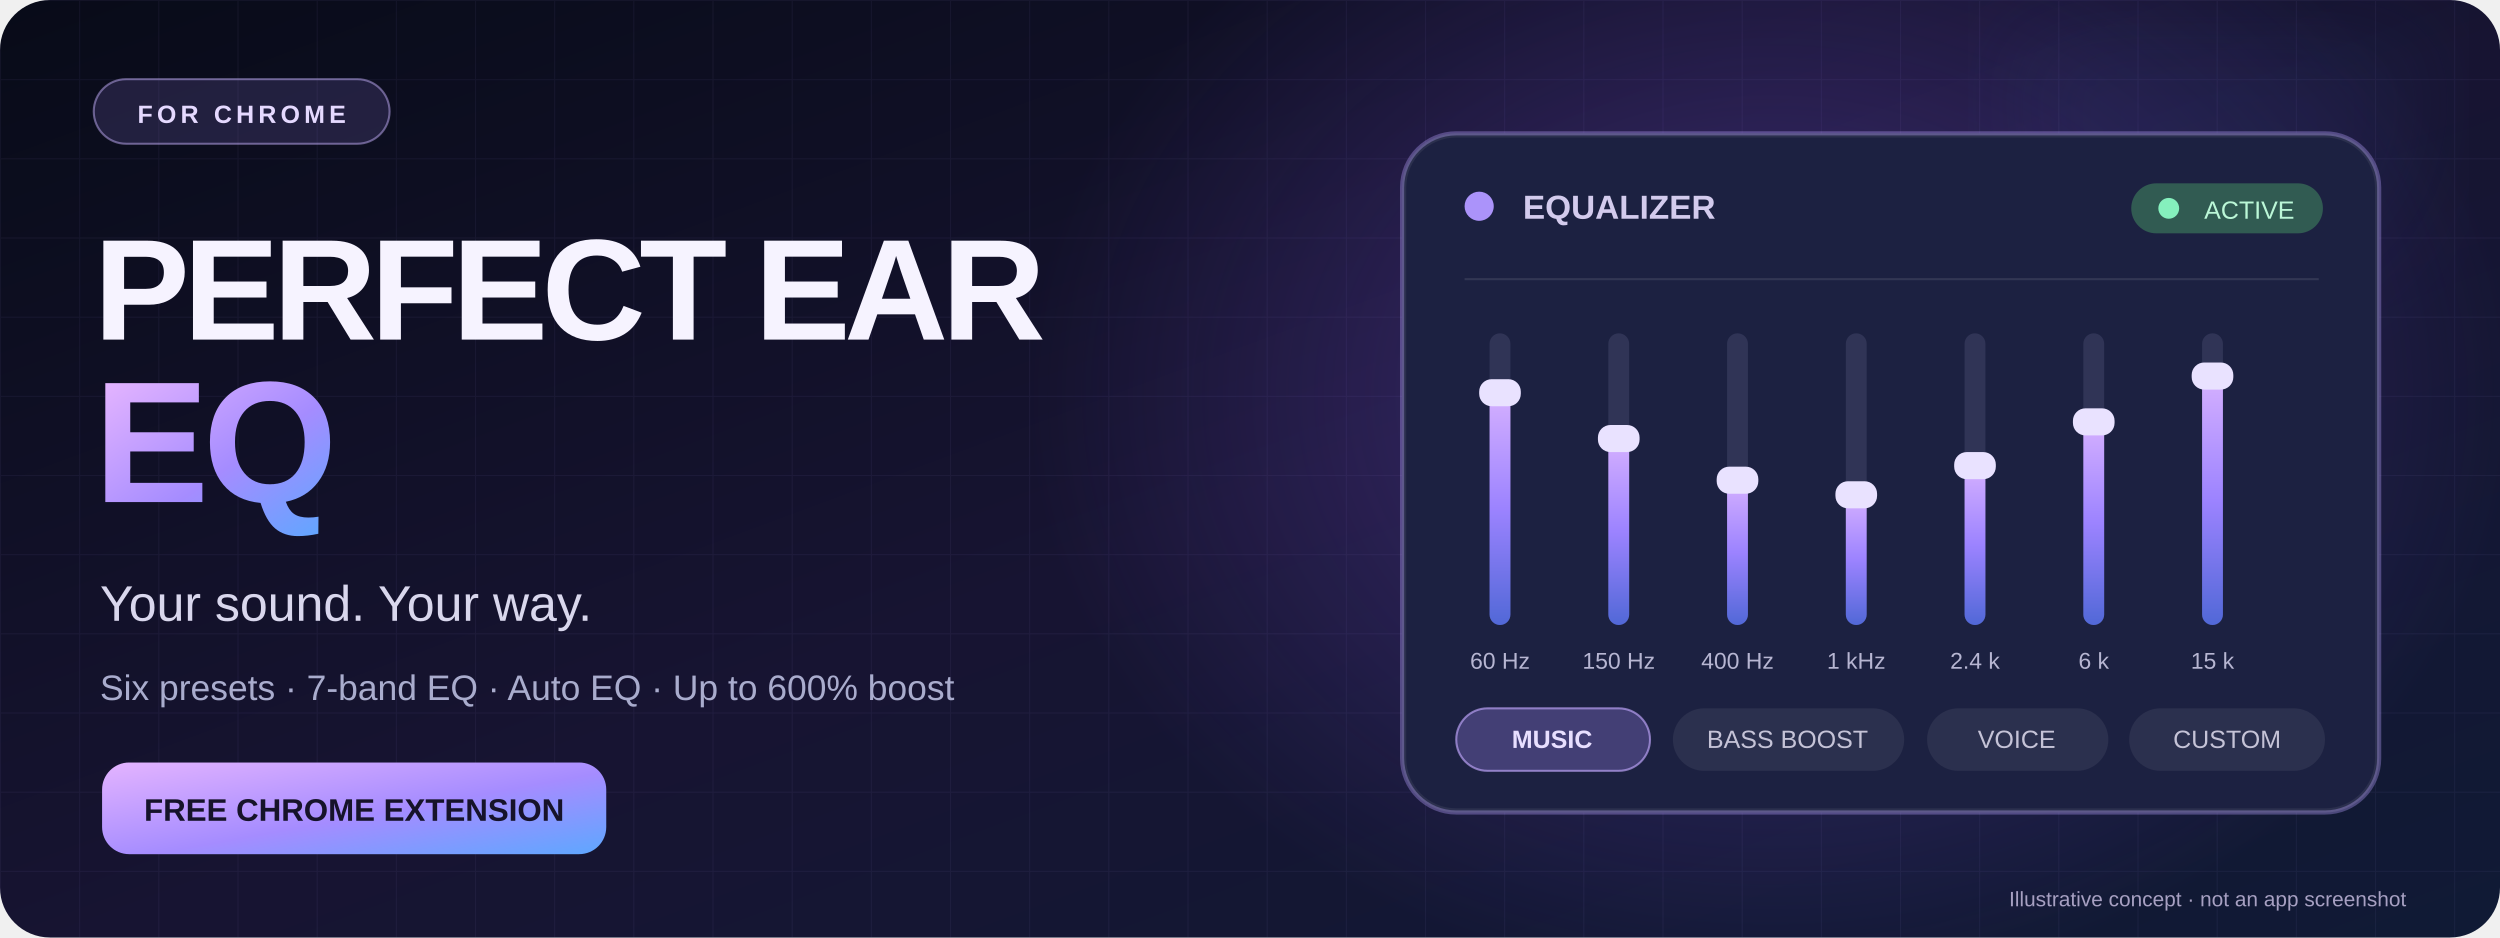
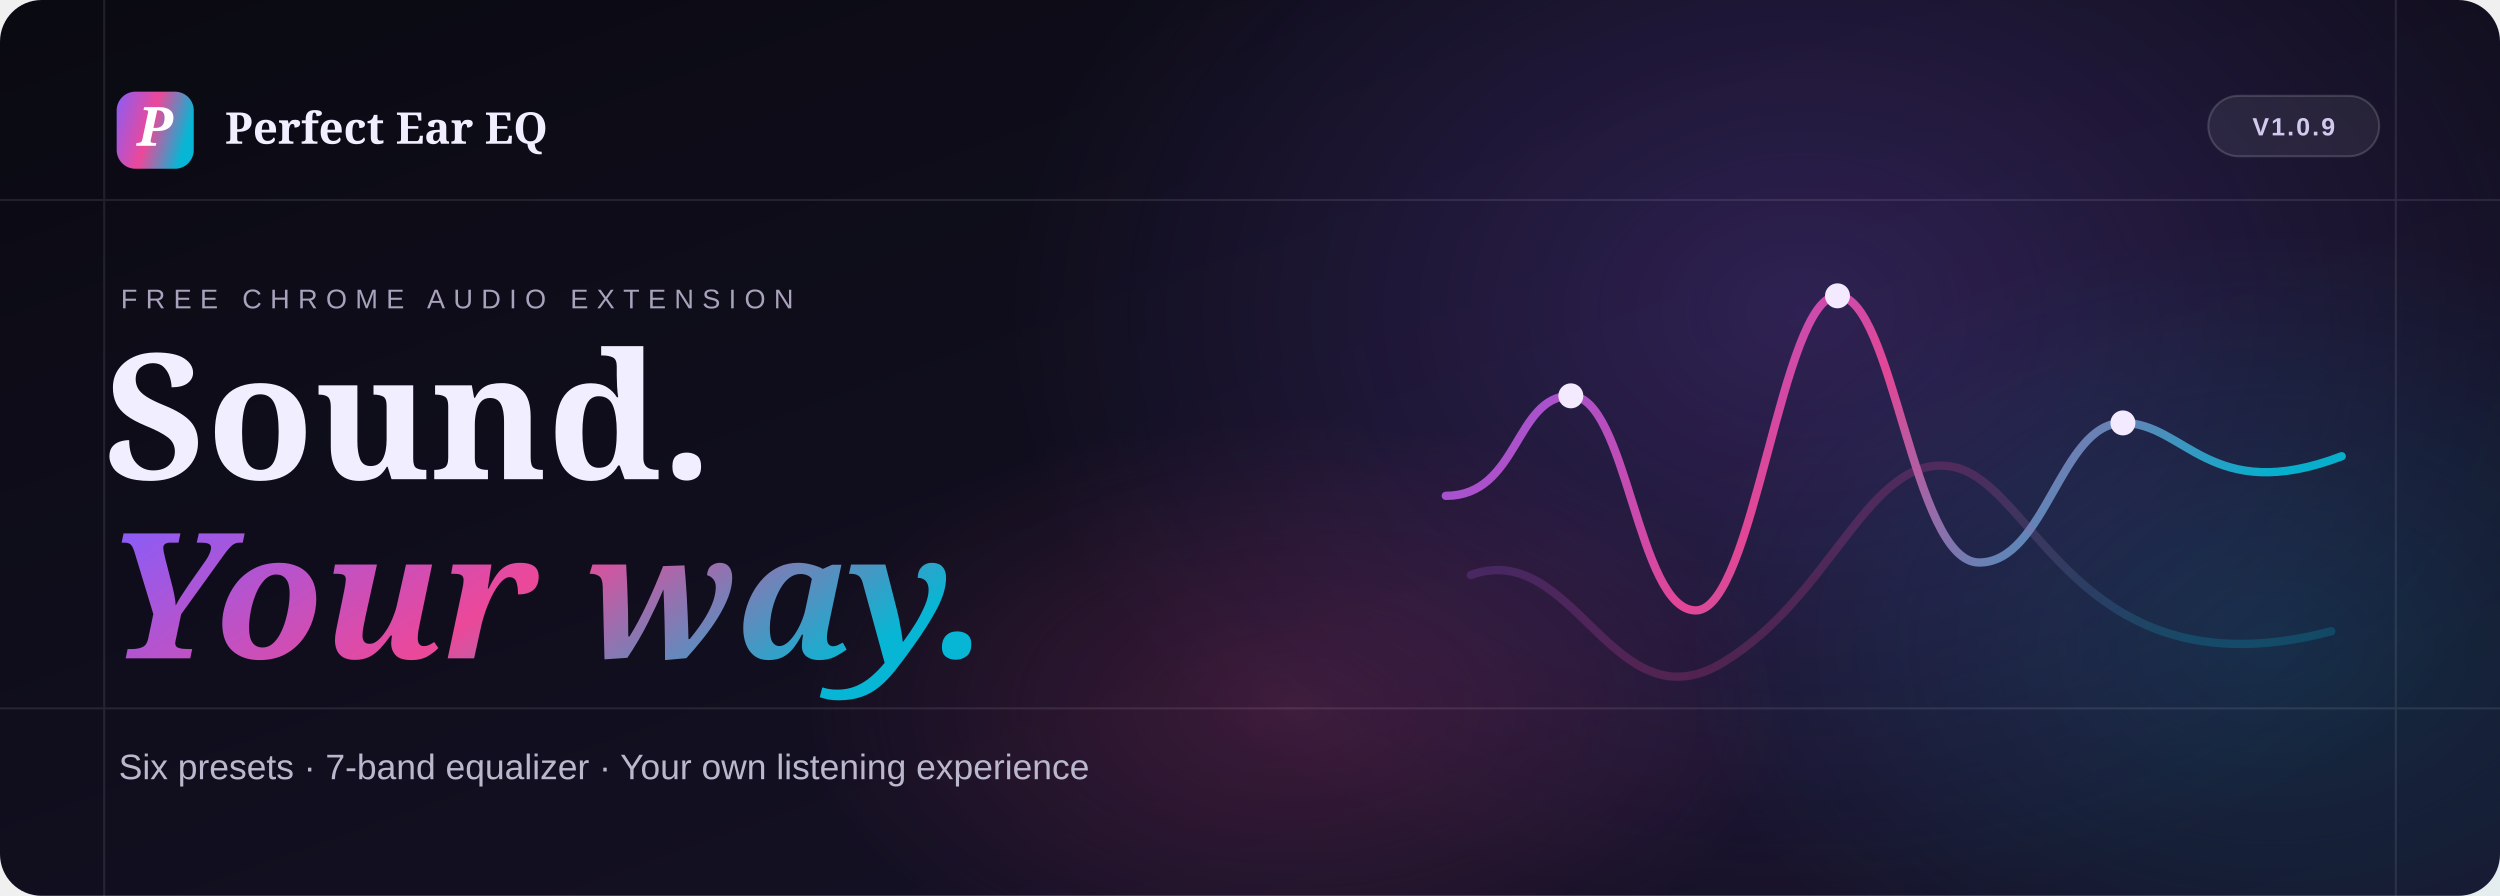
- <svg xmlns="http://www.w3.org/2000/svg" viewBox="0 0 1200 450" role="img" aria-labelledby="title desc">
+ <svg xmlns="http://www.w3.org/2000/svg" width="1200" height="430" viewBox="0 0 1200 430" role="img" aria-labelledby="title desc">
  <defs>
    <linearGradient id="bg" x1="0" y1="0" x2="1" y2="1">
-       <stop stop-color="#080b18" />
-       <stop offset=".52" stop-color="#171432" />
-       <stop offset="1" stop-color="#101a35" />
+       <stop stop-color="#0a0a12" />
+       <stop offset="1" stop-color="#18132b" />
    </linearGradient>
-     <linearGradient id="g" x1="0" y1="0" x2="1" y2="1">
-       <stop stop-color="#e4b4ff" />
-       <stop offset=".55" stop-color="#a58cff" />
-       <stop offset="1" stop-color="#5ea7ff" />
+     <linearGradient id="accent" x1="0" y1="0" x2="1" y2=".3">
+       <stop stop-color="#8b5cf6" />
+       <stop offset=".52" stop-color="#ec4899" />
+       <stop offset="1" stop-color="#06b6d4" />
    </linearGradient>
-     <linearGradient id="bar" x1="0" y1="1" x2="0" y2="0">
-       <stop stop-color="#5168d7" />
-       <stop offset=".5" stop-color="#9c83ff" />
-       <stop offset="1" stop-color="#d6b1ff" />
-     </linearGradient>
-     <radialGradient id="glow">
-       <stop stop-color="#8b5cf6" stop-opacity=".34" />
+     <radialGradient id="v">
+       <stop stop-color="#8b5cf6" stop-opacity=".24" />
      <stop offset="1" stop-color="#8b5cf6" stop-opacity="0" />
    </radialGradient>
-     <filter id="blur">
-       <feGaussianBlur stdDeviation="26" />
-     </filter>
-     <pattern id="grid" width="38" height="38" patternUnits="userSpaceOnUse">
-       <path d="M38 0H0V38" fill="none" stroke="#b6a7ff" stroke-opacity=".055" />
-     </pattern>
+     <radialGradient id="p">
+       <stop stop-color="#ec4899" stop-opacity=".19" />
+       <stop offset="1" stop-color="#ec4899" stop-opacity="0" />
+     </radialGradient>
+     <radialGradient id="c">
+       <stop stop-color="#06b6d4" stop-opacity=".16" />
+       <stop offset="1" stop-color="#06b6d4" stop-opacity="0" />
+     </radialGradient>
  </defs>
-   <rect width="1200" height="450" rx="24" fill="url(#bg)" />
-   <rect width="1200" height="450" rx="24" fill="url(#grid)" />
-   <ellipse cx="850" cy="190" rx="360" ry="285" fill="url(#glow)" />
-   <circle cx="1065" cy="45" r="100" fill="#3a5fb1" opacity=".09" filter="url(#blur)" />
-   <rect x="45" y="38" width="142" height="31" rx="15.5" fill="#ac91ff" fill-opacity=".15" stroke="#c8b4ff" stroke-opacity=".48" />
-   <text x="116" y="59" fill="#e5d9ff" font-family="Arial,Helvetica,sans-serif" font-weight="700" font-size="12" text-anchor="middle" letter-spacing="2">FOR CHROME</text>
-   <text x="45" y="163" fill="#f6f3ff" font-family="Arial,Helvetica,sans-serif" font-weight="800" font-size="69" letter-spacing="-3">PERFECT EAR</text>
-   <text x="45" y="241" fill="url(#g)" font-family="Arial,Helvetica,sans-serif" font-weight="800" font-size="83" letter-spacing="-3">EQ</text>
-   <text x="48" y="298" fill="#d9d7ed" font-family="Arial,Helvetica,sans-serif" font-size="24" font-weight="500">Your sound. Your way.</text>
-   <text x="48" y="336" fill="#a9accd" font-family="Arial,Helvetica,sans-serif" font-size="17">Six presets  ·  7-band EQ  ·  Auto EQ  ·  Up to 600% boost</text>
-   <rect x="49" y="366" width="242" height="44" rx="13" fill="url(#g)" />
-   <text x="170" y="394" text-anchor="middle" fill="#16132a" font-family="Arial,Helvetica,sans-serif" font-size="15" font-weight="800">FREE CHROME EXTENSION</text>
-   <g transform="translate(673 64)">
-     <rect width="469" height="326" rx="26" fill="#1c2141" stroke="#b7a0ff" stroke-opacity=".35" stroke-width="2" />
-     <rect x="1" y="1" width="467" height="324" rx="25" fill="none" stroke="#ffffff" stroke-opacity=".07" stroke-width="2" />
-     <circle cx="37" cy="35" r="7" fill="#ab93fa" />
-     <text x="58" y="41" fill="#d3cbed" font-family="Arial,Helvetica,sans-serif" font-size="16" font-weight="700">EQUALIZER</text>
-     <rect x="350" y="24" width="92" height="24" rx="12" fill="#315b52" />
-     <circle cx="368" cy="36" r="5" fill="#85f0bd" />
-     <text x="385" y="41" fill="#bbf7d7" font-family="Arial,Helvetica,sans-serif" font-size="12">ACTIVE</text>
-     <line x1="30" y1="70" x2="440" y2="70" stroke="#ffffff" stroke-opacity=".1" />
-     <g transform="translate(42 96)">
-       <g fill="#303456">
-         <rect x="0" y="0" width="10" height="140" rx="5" />
-         <rect x="57" y="0" width="10" height="140" rx="5" />
-         <rect x="114" y="0" width="10" height="140" rx="5" />
-         <rect x="171" y="0" width="10" height="140" rx="5" />
-         <rect x="228" y="0" width="10" height="140" rx="5" />
-         <rect x="285" y="0" width="10" height="140" rx="5" />
-         <rect x="342" y="0" width="10" height="140" rx="5" />
-       </g>
-       <g fill="url(#bar)">
-         <rect x="0" y="28" width="10" height="112" rx="5" />
-         <rect x="57" y="50" width="10" height="90" rx="5" />
-         <rect x="114" y="70" width="10" height="70" rx="5" />
-         <rect x="171" y="77" width="10" height="63" rx="5" />
-         <rect x="228" y="63" width="10" height="77" rx="5" />
-         <rect x="285" y="42" width="10" height="98" rx="5" />
-         <rect x="342" y="20" width="10" height="120" rx="5" />
-       </g>
-       <g fill="#e9e2ff">
-         <rect x="-5" y="22" width="20" height="13" rx="6" />
-         <rect x="52" y="44" width="20" height="13" rx="6" />
-         <rect x="109" y="64" width="20" height="13" rx="6" />
-         <rect x="166" y="71" width="20" height="13" rx="6" />
-         <rect x="223" y="57" width="20" height="13" rx="6" />
-         <rect x="280" y="36" width="20" height="13" rx="6" />
-         <rect x="337" y="14" width="20" height="13" rx="6" />
-       </g>
-     </g>
-     <g font-family="Arial,Helvetica,sans-serif" font-size="11" fill="#b7b6d2" text-anchor="middle">
-       <text x="47" y="257">60 Hz</text>
-       <text x="104" y="257">150 Hz</text>
-       <text x="161" y="257">400 Hz</text>
-       <text x="218" y="257">1 kHz</text>
-       <text x="275" y="257">2.4 k</text>
-       <text x="332" y="257">6 k</text>
-       <text x="389" y="257">15 k</text>
-     </g>
-     <rect x="26" y="276" width="93" height="30" rx="15" fill="#aa8efa" fill-opacity=".28" stroke="#c3a9ff" stroke-opacity=".64" />
-     <text x="72" y="295" text-anchor="middle" font-family="Arial,Helvetica,sans-serif" font-size="12" font-weight="700" fill="#e8dfff">MUSIC</text>
-     <rect x="130" y="276" width="111" height="30" rx="15" fill="#ffffff" fill-opacity=".07" />
-     <text x="185" y="295" text-anchor="middle" font-family="Arial,Helvetica,sans-serif" font-size="12" fill="#c5c3d7">BASS BOOST</text>
-     <rect x="252" y="276" width="87" height="30" rx="15" fill="#ffffff" fill-opacity=".07" />
-     <text x="295" y="295" text-anchor="middle" font-family="Arial,Helvetica,sans-serif" font-size="12" fill="#c5c3d7">VOICE</text>
-     <rect x="349" y="276" width="94" height="30" rx="15" fill="#ffffff" fill-opacity=".07" />
-     <text x="396" y="295" text-anchor="middle" font-family="Arial,Helvetica,sans-serif" font-size="12" fill="#c5c3d7">CUSTOM</text>
+   <rect width="1200" height="430" rx="20" fill="url(#bg)" />
+   <ellipse cx="865" cy="150" rx="380" ry="290" fill="url(#v)" />
+   <ellipse cx="1090" cy="310" rx="280" ry="200" fill="url(#c)" />
+   <ellipse cx="620" cy="340" rx="240" ry="140" fill="url(#p)" />
+   <g stroke="#ffffff" opacity=".09" fill="none">
+     <path d="M0 96H1200M0 340H1200" />
+     <path d="M50 0V430M1150 0V430" />
  </g>
-   <text x="1155" y="435" fill="#a7a0c2" font-family="Arial,Helvetica,sans-serif" font-size="10" text-anchor="end">Illustrative concept · not an app screenshot</text>
+   <rect x="56" y="44" width="37" height="37" rx="9" fill="url(#accent)" />
+   <text x="74.5" y="70" text-anchor="middle" fill="#fff" font-family="Georgia,serif" font-style="italic" font-size="26" font-weight="700">P</text>
+   <text x="108" y="69" fill="#f0eeff" font-family="Georgia,serif" font-size="21" font-weight="700">Perfect Ear EQ</text>
+   <text x="58" y="148" fill="#a8a2bd" font-family="Arial,sans-serif" font-size="13" letter-spacing="4">FREE CHROME AUDIO EXTENSION</text>
+   <text x="50" y="230" fill="#f1efff" font-family="Georgia,serif" font-size="84" font-weight="700">Sound.</text>
+   <text x="51" y="316" fill="url(#accent)" font-family="Georgia,serif" font-size="84" font-weight="700" font-style="italic">Your way.</text>
+   <text x="57" y="374" fill="#bbb7cd" font-family="Arial,sans-serif" font-size="17">Six presets  ·  7-band equalizer  ·  Your own listening experience</text>
+   <g fill="none" stroke="url(#accent)" stroke-width="4" stroke-linecap="round" opacity=".95">
+     <path d="M694 238C729 238 727 190 754 190S786 293 814 293 855 142 882 142 918 270 950 270 989 203 1019 203 1061 243 1124 219" />
+     <path d="M706 276C756 258 774 350 827 318S897 217 937 224 997 335 1119 303" opacity=".23" />
+   </g>
+   <g fill="#f3eaff">
+     <circle cx="754" cy="190" r="6" />
+     <circle cx="882" cy="142" r="6" />
+     <circle cx="1019" cy="203" r="6" />
+   </g>
+   <rect x="1060" y="46" width="82" height="29" rx="14.5" fill="#ffffff" fill-opacity=".07" stroke="#ffffff" stroke-opacity=".16" />
+   <text x="1101" y="65" text-anchor="middle" fill="#d2c9ee" font-family="Arial,sans-serif" font-size="12" font-weight="600" letter-spacing="1">V1.0.9</text>
</svg>
